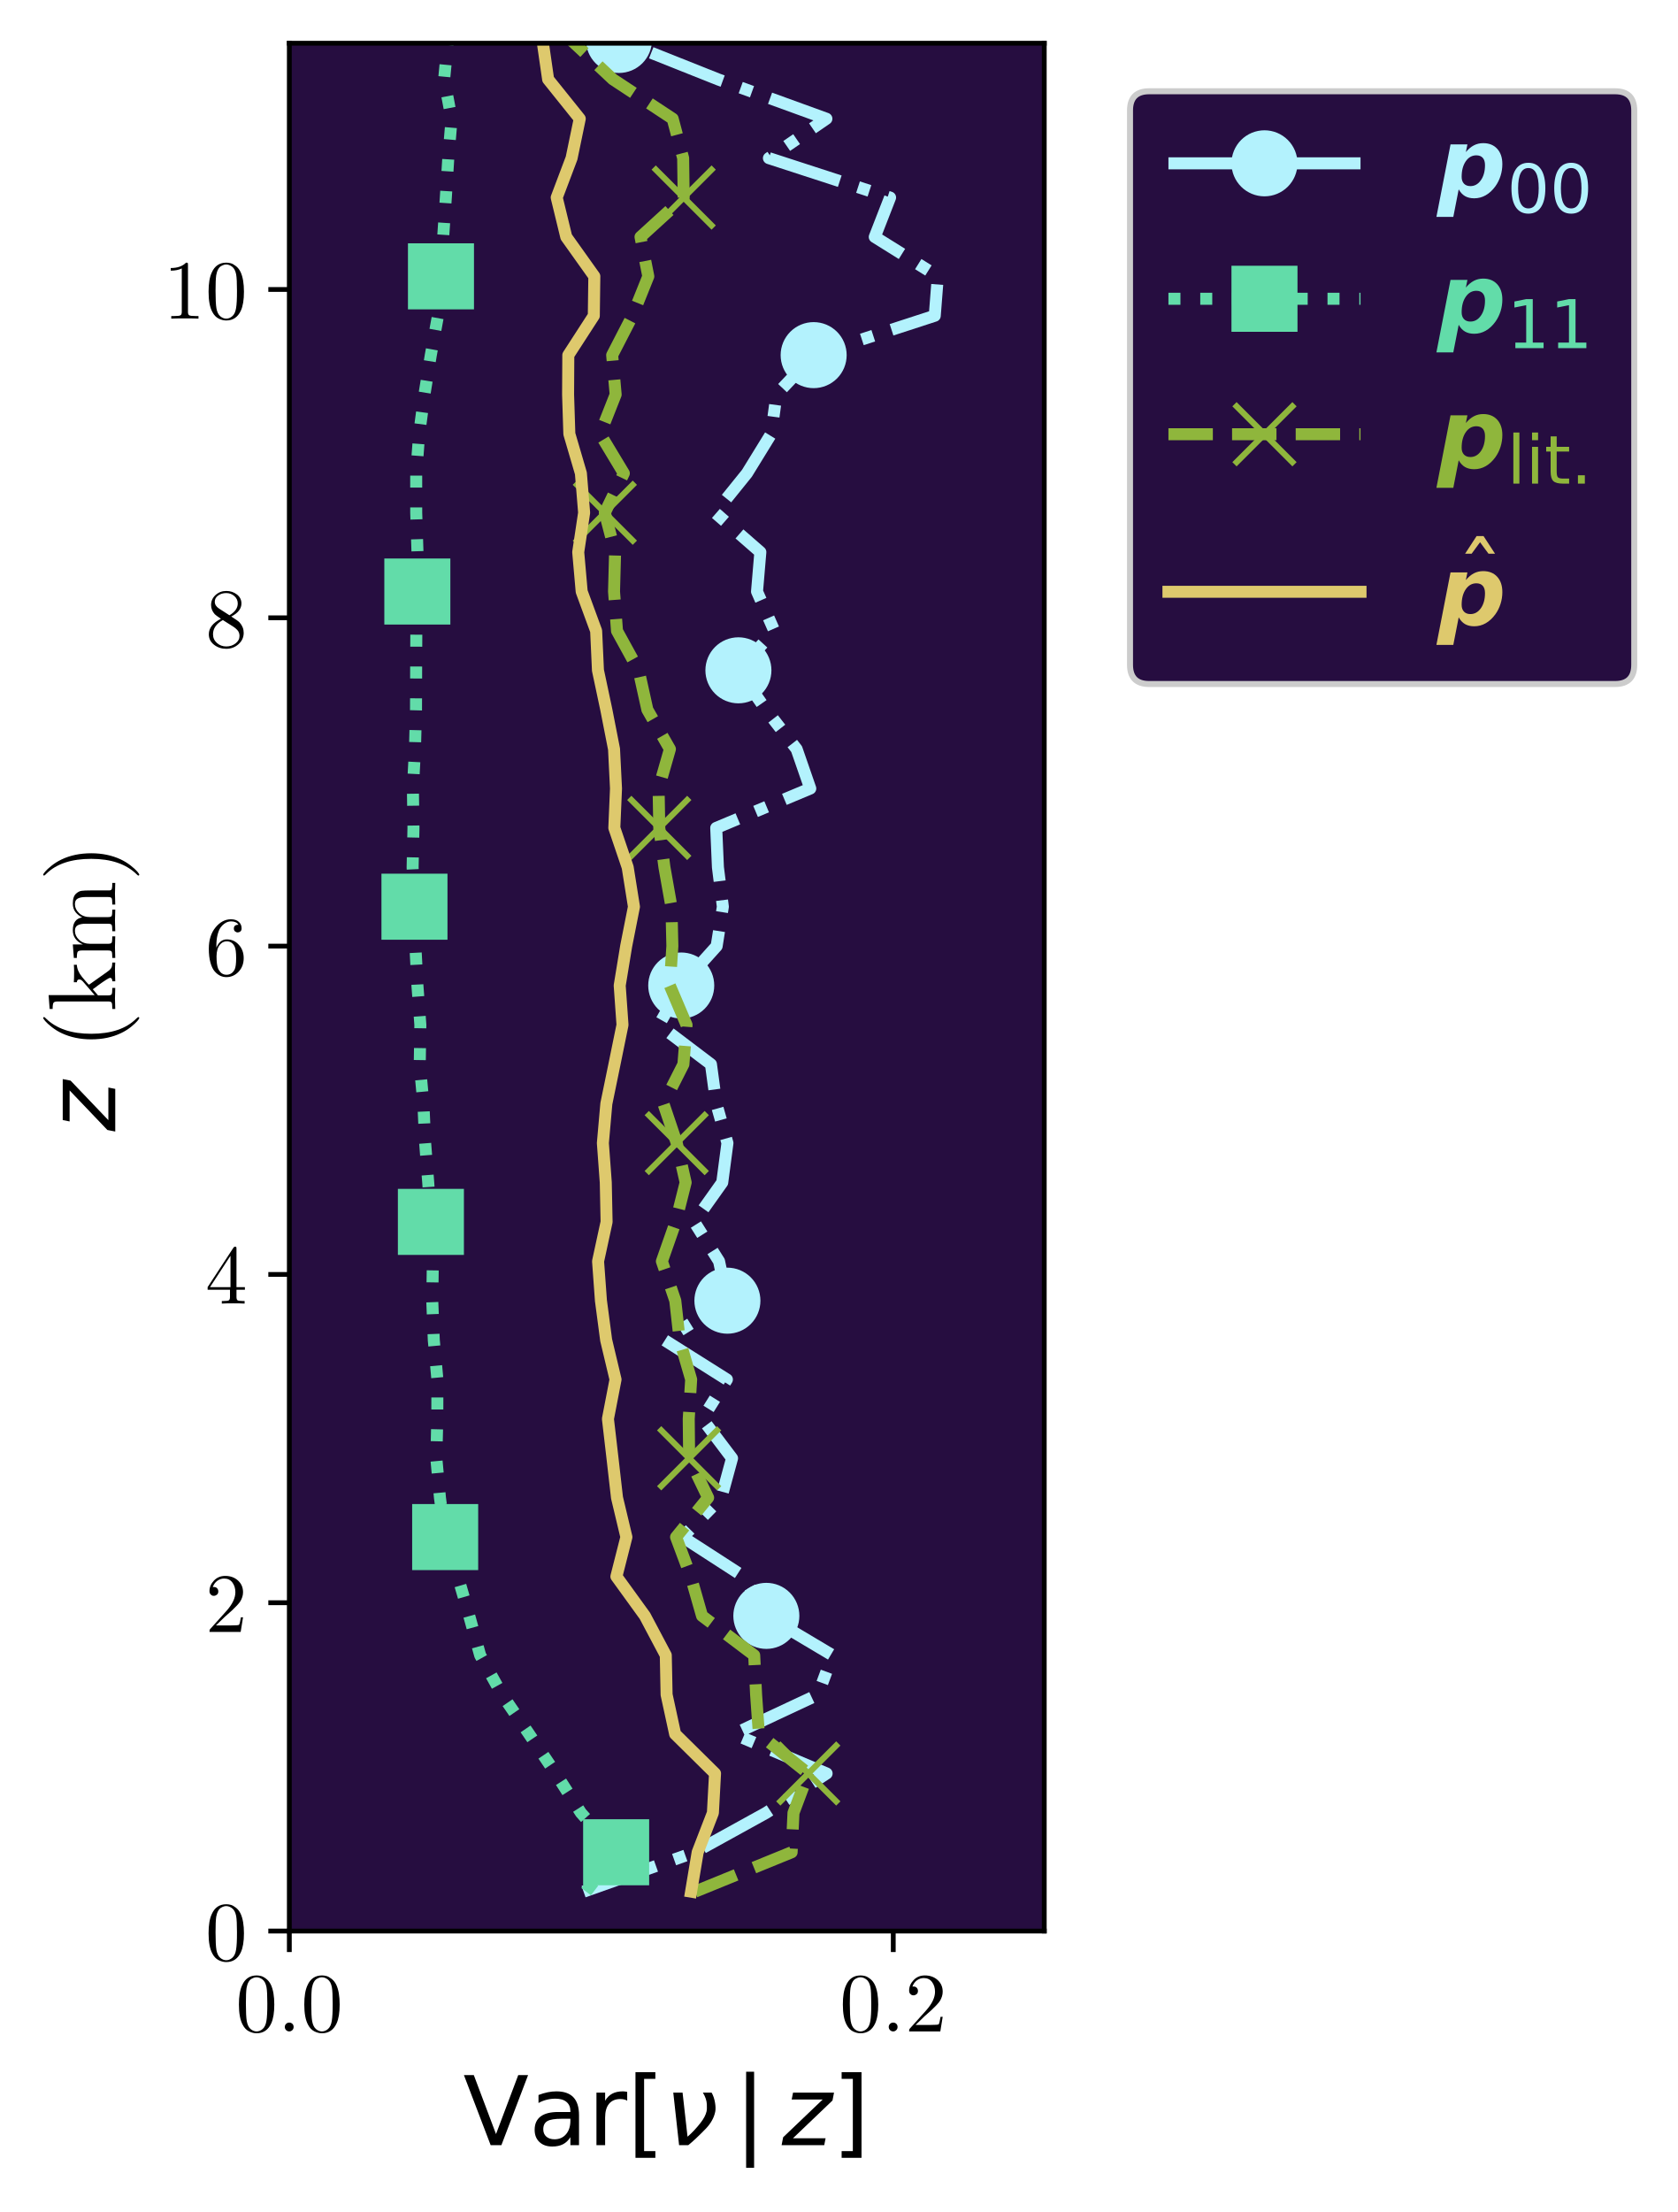
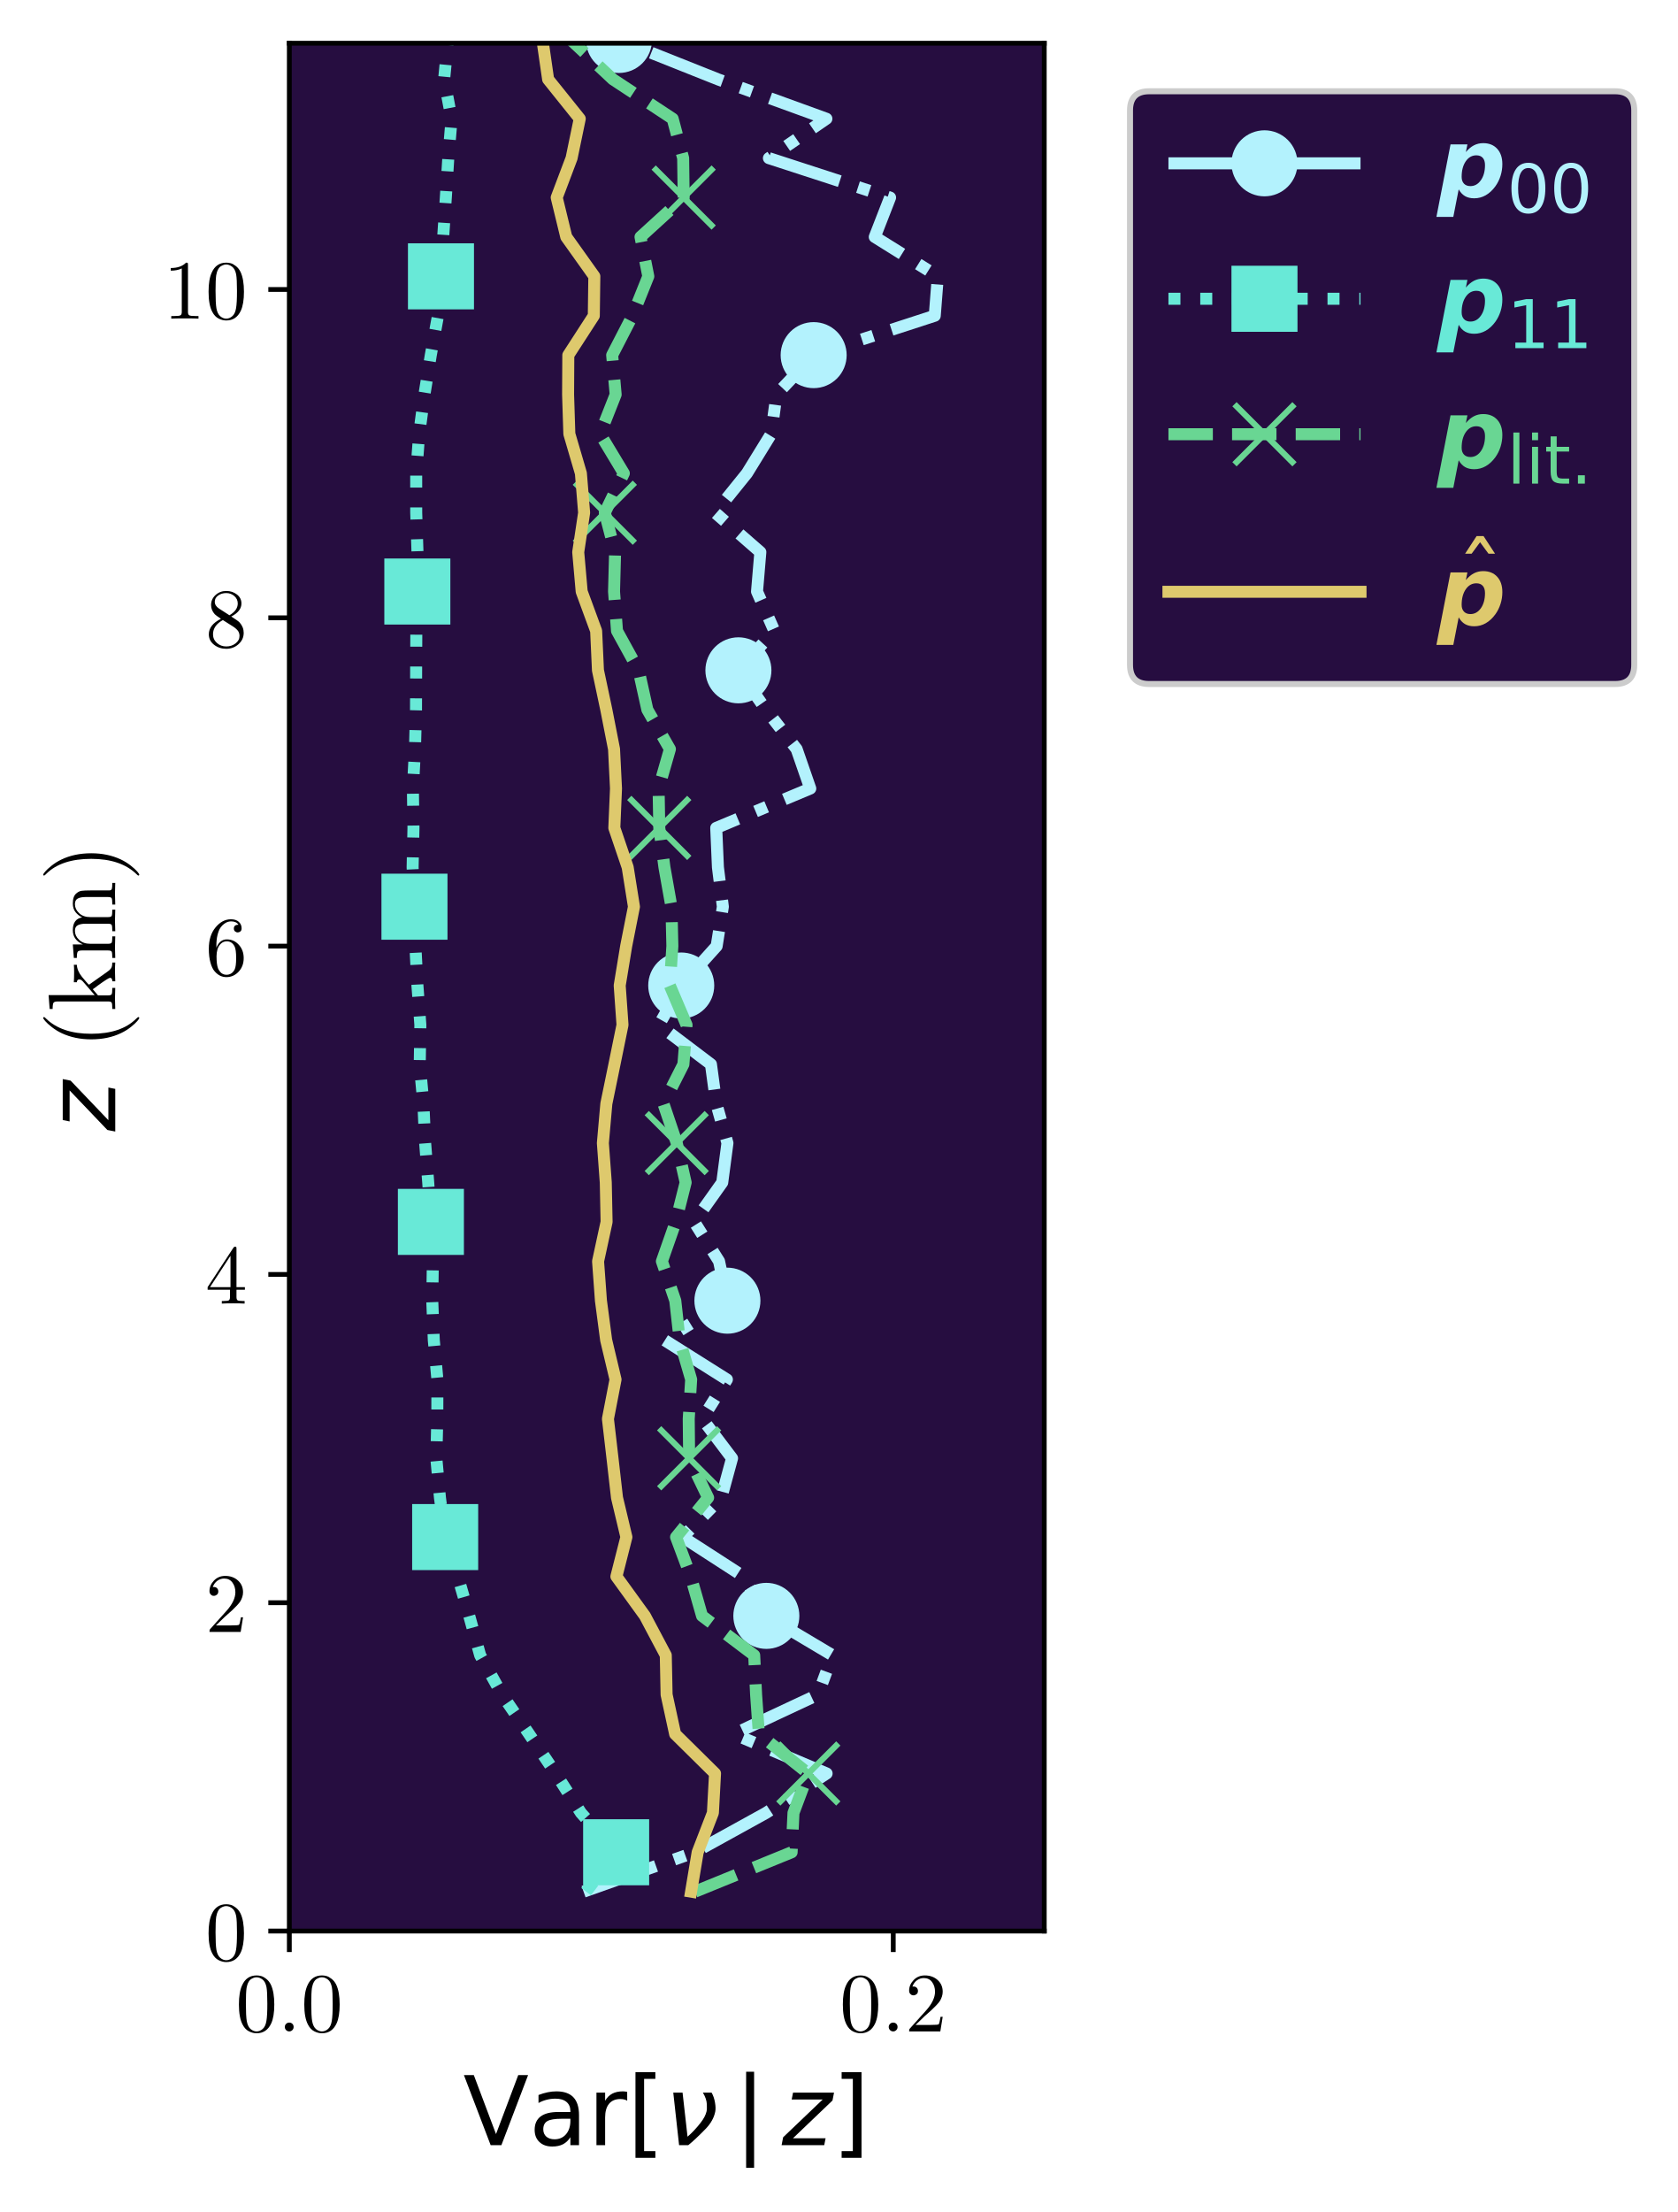
<svg xmlns="http://www.w3.org/2000/svg" xmlns:xlink="http://www.w3.org/1999/xlink" width="279.452pt" height="368.4pt" viewBox="0 0 279.452 368.4" version="1.1">
  <defs>
    <style type="text/css">*{stroke-linejoin: round; stroke-linecap: butt}</style>
  </defs>
  <g id="figure_1">
    <g id="patch_1">
      <path d="M 0 368.4  L 279.452 368.4  L 279.452 0  L 0 0  L 0 368.4  z " style="fill: none; opacity: 0" />
    </g>
    <g id="axes_1">
      <g id="patch_2">
        <path d="M 48.2 321.61  L 173.964 321.61  L 173.964 7.2  L 48.2 7.2  z " style="fill: #260d40" />
      </g>
      <g id="matplotlib.axis_1">
        <g id="xtick_1">
          <g id="line2d_1">
            <defs>
-               <path id="m5312afe244" d="M 0 0  L 0 3.5  " style="stroke: #000000; stroke-width: 0.8" />
-             </defs>
-             <g>
-               <use xlink:href="#m5312afe244" x="48.2" y="321.61" style="stroke: #000000; stroke-width: 0.8" />
+               <path id="m06c9e354d1" d="M 0 0  L 0 3.5  " style="stroke: #000000; stroke-width: 0.8" />
+             </defs>
+             <g>
+               <use xlink:href="#m06c9e354d1" x="48.2" y="321.61" style="stroke: #000000; stroke-width: 0.8" />
            </g>
          </g>
          <g id="text_1">
            <g transform="translate(39.25531 338.3248) scale(0.14 -0.14)">
              <defs>
                <path id="CMUSerif-Roman-30" d="M 250 2047  Q 250 2988 488 3500  Q 819 4263 1600 4263  Q 1766 4263 1939 4217  Q 2113 4172 2333 4000  Q 2553 3828 2688 3547  Q 2944 3003 2944 2047  Q 2944 1113 2706 603  Q 2359 -141 1594 -141  Q 1306 -141 1014 6  Q 722 153 538 506  Q 250 1034 250 2047  z M 781 2125  Q 781 1159 850 775  Q 928 359 1142 179  Q 1356 0 1594 0  Q 1850 0 2064 192  Q 2278 384 2344 800  Q 2416 1209 2413 2125  Q 2413 3016 2350 3372  Q 2266 3788 2042 3955  Q 1819 4122 1594 4122  Q 1509 4122 1420 4097  Q 1331 4072 1203 4000  Q 1075 3928 976 3750  Q 878 3572 831 3303  Q 781 2956 781 2125  z " transform="scale(0.015625)" />
                <path id="CMUSerif-Roman-2e" d="M 641 103  Q 544 206 544 340  Q 544 475 641 573  Q 738 672 884 672  Q 1025 672 1120 580  Q 1216 488 1216 339  Q 1216 191 1114 95  Q 1013 0 884 0  Q 738 0 641 103  z " transform="scale(0.015625)" />
              </defs>
              <use xlink:href="#CMUSerif-Roman-30" />
              <use xlink:href="#CMUSerif-Roman-2e" transform="translate(50 0)" />
              <use xlink:href="#CMUSerif-Roman-30" transform="translate(77.7832 0)" />
            </g>
          </g>
        </g>
        <g id="xtick_2">
          <g id="line2d_2">
            <g>
-               <use xlink:href="#m5312afe244" x="148.811" y="321.61" style="stroke: #000000; stroke-width: 0.8" />
+               <use xlink:href="#m06c9e354d1" x="148.811" y="321.61" style="stroke: #000000; stroke-width: 0.8" />
            </g>
          </g>
          <g id="text_2">
            <g transform="translate(139.8666 338.3248) scale(0.14 -0.14)">
              <defs>
                <path id="CMUSerif-Roman-32" d="M 319 0  Q 319 116 330 150  Q 341 184 391 238  L 1619 1606  Q 2291 2363 2291 3022  Q 2291 3450 2067 3756  Q 1844 4063 1434 4063  Q 1153 4063 915 3891  Q 678 3719 569 3413  Q 588 3419 653 3419  Q 813 3419 902 3319  Q 991 3219 991 3084  Q 991 2913 880 2830  Q 769 2747 659 2747  Q 616 2747 558 2756  Q 500 2766 409 2855  Q 319 2944 319 3103  Q 319 3550 658 3906  Q 997 4263 1516 4263  Q 2103 4263 2489 3914  Q 2875 3566 2875 3022  Q 2875 2831 2817 2657  Q 2759 2484 2682 2350  Q 2606 2216 2400 2000  Q 2194 1784 2028 1631  Q 1863 1478 1491 1153  L 813 494  L 1966 494  Q 2528 494 2572 544  Q 2634 634 2713 1113  L 2875 1113  L 2694 0  L 319 0  z " transform="scale(0.015625)" />
              </defs>
              <use xlink:href="#CMUSerif-Roman-30" />
              <use xlink:href="#CMUSerif-Roman-2e" transform="translate(50 0)" />
              <use xlink:href="#CMUSerif-Roman-32" transform="translate(77.7832 0)" />
            </g>
          </g>
        </g>
        <g id="text_3">
          <g transform="translate(77.16203 357.3595) scale(0.16 -0.16)">
            <defs>
              <path id="DejaVuSans-56" d="M 1831 0  L 50 4666  L 709 4666  L 2188 738  L 3669 4666  L 4325 4666  L 2547 0  L 1831 0  z " transform="scale(0.015625)" />
              <path id="DejaVuSans-61" d="M 2194 1759  Q 1497 1759 1228 1600  Q 959 1441 959 1056  Q 959 750 1161 570  Q 1363 391 1709 391  Q 2188 391 2477 730  Q 2766 1069 2766 1631  L 2766 1759  L 2194 1759  z M 3341 1997  L 3341 0  L 2766 0  L 2766 531  Q 2569 213 2275 61  Q 1981 -91 1556 -91  Q 1019 -91 701 211  Q 384 513 384 1019  Q 384 1609 779 1909  Q 1175 2209 1959 2209  L 2766 2209  L 2766 2266  Q 2766 2663 2505 2880  Q 2244 3097 1772 3097  Q 1472 3097 1187 3025  Q 903 2953 641 2809  L 641 3341  Q 956 3463 1253 3523  Q 1550 3584 1831 3584  Q 2591 3584 2966 3190  Q 3341 2797 3341 1997  z " transform="scale(0.015625)" />
              <path id="DejaVuSans-72" d="M 2631 2963  Q 2534 3019 2420 3045  Q 2306 3072 2169 3072  Q 1681 3072 1420 2755  Q 1159 2438 1159 1844  L 1159 0  L 581 0  L 581 3500  L 1159 3500  L 1159 2956  Q 1341 3275 1631 3429  Q 1922 3584 2338 3584  Q 2397 3584 2469 3576  Q 2541 3569 2628 3553  L 2631 2963  z " transform="scale(0.015625)" />
              <path id="DejaVuSans-5b" d="M 550 4863  L 1875 4863  L 1875 4416  L 1125 4416  L 1125 -397  L 1875 -397  L 1875 -844  L 550 -844  L 550 4863  z " transform="scale(0.015625)" />
              <path id="DejaVuSans-Oblique-3bd" d="M 959 0  L 572 3500  L 1191 3500  L 1522 563  Q 1972 950 2391 1488  Q 2706 1891 2788 2241  Q 2825 2406 2809 2719  Q 2794 3091 2544 3500  L 3125 3500  L 3125 3500  Q 3288 3222 3353 2834  Q 3416 2478 3369 2234  Q 3250 1622 2719 1075  Q 2025 363 1572 0  L 959 0  z " transform="scale(0.015625)" />
              <path id="DejaVuSans-7c" d="M 1344 4891  L 1344 -1509  L 813 -1509  L 813 4891  L 1344 4891  z " transform="scale(0.015625)" />
              <path id="DejaVuSans-Oblique-7a" d="M 744 3500  L 3475 3500  L 3372 2975  L 738 459  L 2913 459  L 2822 0  L -19 0  L 84 525  L 2719 3041  L 653 3041  L 744 3500  z " transform="scale(0.015625)" />
              <path id="DejaVuSans-5d" d="M 1947 4863  L 1947 -844  L 622 -844  L 622 -397  L 1369 -397  L 1369 4416  L 622 4416  L 622 4863  L 1947 4863  z " transform="scale(0.015625)" />
            </defs>
            <use xlink:href="#DejaVuSans-56" transform="translate(0 0.578125)" />
            <use xlink:href="#DejaVuSans-61" transform="translate(68.4082 0.578125)" />
            <use xlink:href="#DejaVuSans-72" transform="translate(129.6875 0.578125)" />
            <use xlink:href="#DejaVuSans-5b" transform="translate(170.8008 0.578125)" />
            <use xlink:href="#DejaVuSans-Oblique-3bd" transform="translate(209.8145 0.578125)" />
            <use xlink:href="#DejaVuSans-7c" transform="translate(281.9095 0.578125)" />
            <use xlink:href="#DejaVuSans-Oblique-7a" transform="translate(331.8366 0.578125)" />
            <use xlink:href="#DejaVuSans-5d" transform="translate(384.3268 0.578125)" />
          </g>
        </g>
      </g>
      <g id="matplotlib.axis_2">
        <g id="ytick_1">
          <g id="line2d_3">
            <defs>
-               <path id="mfd0a79fd40" d="M 0 0  L -3.5 0  " style="stroke: #000000; stroke-width: 0.8" />
-             </defs>
-             <g>
-               <use xlink:href="#mfd0a79fd40" x="48.2" y="321.61" style="stroke: #000000; stroke-width: 0.8" />
+               <path id="m7da90983d2" d="M 0 0  L -3.5 0  " style="stroke: #000000; stroke-width: 0.8" />
+             </defs>
+             <g>
+               <use xlink:href="#m7da90983d2" x="48.2" y="321.61" style="stroke: #000000; stroke-width: 0.8" />
            </g>
          </g>
          <g id="text_4">
            <g transform="translate(34.2 326.4675) scale(0.14 -0.14)">
              <use xlink:href="#CMUSerif-Roman-30" />
            </g>
          </g>
        </g>
        <g id="ytick_2">
          <g id="line2d_4">
            <g>
-               <use xlink:href="#mfd0a79fd40" x="48.2" y="266.93" style="stroke: #000000; stroke-width: 0.8" />
+               <use xlink:href="#m7da90983d2" x="48.2" y="266.93" style="stroke: #000000; stroke-width: 0.8" />
            </g>
          </g>
          <g id="text_5">
            <g transform="translate(34.2 271.7875) scale(0.14 -0.14)">
              <use xlink:href="#CMUSerif-Roman-32" />
            </g>
          </g>
        </g>
        <g id="ytick_3">
          <g id="line2d_5">
            <g>
-               <use xlink:href="#mfd0a79fd40" x="48.2" y="212.25" style="stroke: #000000; stroke-width: 0.8" />
+               <use xlink:href="#m7da90983d2" x="48.2" y="212.25" style="stroke: #000000; stroke-width: 0.8" />
            </g>
          </g>
          <g id="text_6">
            <g transform="translate(34.2 217.1074) scale(0.14 -0.14)">
              <defs>
                <path id="CMUSerif-Roman-34" d="M 178 1056  L 178 1253  L 2144 4256  Q 2194 4334 2272 4331  Q 2344 4331 2359 4303  Q 2375 4275 2375 4166  L 2375 1253  L 3016 1253  L 3016 1056  L 2375 1056  L 2375 500  Q 2375 316 2451 256  Q 2528 197 2859 197  L 2994 197  L 2994 0  Q 2731 19 2125 19  Q 1522 19 1259 0  L 1259 197  L 1394 197  Q 1725 197 1803 255  Q 1881 313 1881 500  L 1881 1056  L 178 1056  z M 359 1253  L 1919 1253  L 1919 3641  L 359 1253  z " transform="scale(0.015625)" />
              </defs>
              <use xlink:href="#CMUSerif-Roman-34" />
            </g>
          </g>
        </g>
        <g id="ytick_4">
          <g id="line2d_6">
            <g>
-               <use xlink:href="#mfd0a79fd40" x="48.2" y="157.57" style="stroke: #000000; stroke-width: 0.8" />
+               <use xlink:href="#m7da90983d2" x="48.2" y="157.57" style="stroke: #000000; stroke-width: 0.8" />
            </g>
          </g>
          <g id="text_7">
            <g transform="translate(34.2 162.4274) scale(0.14 -0.14)">
              <defs>
                <path id="CMUSerif-Roman-36" d="M 269 2022  Q 269 3028 781 3645  Q 1294 4263 1953 4263  Q 2338 4263 2552 4067  Q 2766 3872 2766 3572  Q 2766 3406 2669 3334  Q 2572 3263 2472 3263  Q 2356 3263 2265 3341  Q 2175 3419 2175 3559  Q 2175 3847 2528 3847  Q 2363 4103 1966 4103  Q 1844 4103 1719 4067  Q 1594 4031 1431 3912  Q 1269 3794 1144 3606  Q 1019 3419 931 3066  Q 844 2713 844 2253  L 844 2100  Q 1106 2734 1643 2732  Q 2181 2731 2553 2322  Q 2925 1913 2925 1306  Q 2925 684 2537 271  Q 2150 -141 1606 -141  Q 1363 -141 1142 -39  Q 922 63 717 294  Q 513 525 391 969  Q 269 1413 269 2022  z M 856 1447  Q 856 819 972 519  Q 991 469 1033 400  Q 1075 331 1148 242  Q 1222 153 1344 95  Q 1466 38 1606 38  Q 2034 38 2241 453  Q 2350 684 2350 1313  Q 2350 1953 2234 2188  Q 2038 2584 1638 2584  Q 1369 2584 1183 2400  Q 997 2216 926 1969  Q 856 1722 856 1447  z " transform="scale(0.015625)" />
              </defs>
              <use xlink:href="#CMUSerif-Roman-36" />
            </g>
          </g>
        </g>
        <g id="ytick_5">
          <g id="line2d_7">
            <g>
-               <use xlink:href="#mfd0a79fd40" x="48.2" y="102.89" style="stroke: #000000; stroke-width: 0.8" />
+               <use xlink:href="#m7da90983d2" x="48.2" y="102.89" style="stroke: #000000; stroke-width: 0.8" />
            </g>
          </g>
          <g id="text_8">
            <g transform="translate(34.2 107.7474) scale(0.14 -0.14)">
              <defs>
                <path id="CMUSerif-Roman-38" d="M 269 966  Q 269 1681 1191 2144  Q 794 2413 722 2491  Q 441 2803 441 3194  Q 441 3641 780 3952  Q 1119 4263 1600 4263  Q 2059 4263 2406 3997  Q 2753 3731 2753 3309  Q 2753 2716 1978 2316  Q 2491 1997 2613 1863  Q 2925 1516 2925 1075  Q 2925 563 2531 211  Q 2138 -141 1594 -141  Q 1063 -141 666 168  Q 269 478 269 966  z M 588 966  Q 588 569 886 303  Q 1184 38 1600 38  Q 2003 38 2304 269  Q 2606 500 2606 844  Q 2606 978 2561 1093  Q 2516 1209 2427 1301  Q 2338 1394 2283 1436  Q 2228 1478 2125 1550  L 1338 2047  Q 588 1631 588 966  z M 722 3444  Q 722 3138 1044 2925  L 1838 2413  Q 2472 2784 2472 3309  Q 2472 3650 2212 3876  Q 1953 4103 1594 4103  Q 1241 4103 981 3917  Q 722 3731 722 3444  z " transform="scale(0.015625)" />
              </defs>
              <use xlink:href="#CMUSerif-Roman-38" />
            </g>
          </g>
        </g>
        <g id="ytick_6">
          <g id="line2d_8">
            <g>
-               <use xlink:href="#mfd0a79fd40" x="48.2" y="48.21" style="stroke: #000000; stroke-width: 0.8" />
+               <use xlink:href="#m7da90983d2" x="48.2" y="48.21" style="stroke: #000000; stroke-width: 0.8" />
            </g>
          </g>
          <g id="text_9">
            <g transform="translate(27.2 53.06736) scale(0.14 -0.14)">
              <defs>
                <path id="CMUSerif-Roman-31" d="M 569 3653  L 569 3853  Q 1338 3853 1734 4263  Q 1844 4263 1862 4238  Q 1881 4213 1881 4097  L 1881 506  Q 1881 316 1975 256  Q 2069 197 2478 197  L 2681 197  L 2681 0  Q 2456 19 1643 19  Q 831 19 609 0  L 609 197  L 813 197  Q 1216 197 1312 255  Q 1409 313 1409 506  L 1409 3822  Q 1075 3653 569 3653  z " transform="scale(0.015625)" />
              </defs>
              <use xlink:href="#CMUSerif-Roman-31" />
              <use xlink:href="#CMUSerif-Roman-30" transform="translate(50 0)" />
            </g>
          </g>
        </g>
        <g id="text_10">
          <g transform="translate(19.2 188.4051) rotate(-90) scale(0.16 -0.16)">
            <defs>
              <path id="CMUSerif-Roman-20" transform="scale(0.015625)" />
              <path id="CMUSerif-Roman-28" d="M 634 1600  Q 634 2681 1038 3553  Q 1209 3919 1450 4225  Q 1691 4531 1850 4665  Q 2009 4800 2053 4800  Q 2116 4800 2119 4738  Q 2119 4706 2034 4628  Q 1003 3578 1006 1600  Q 1006 -384 2009 -1394  Q 2119 -1503 2119 -1538  Q 2119 -1600 2053 -1600  Q 2009 -1600 1856 -1472  Q 1703 -1344 1465 -1050  Q 1228 -756 1056 -397  Q 634 475 634 1600  z " transform="scale(0.015625)" />
              <path id="CMUSerif-Roman-6b" d="M 178 0  L 178 197  Q 519 197 598 239  Q 678 281 678 488  L 678 3816  Q 678 4053 595 4112  Q 513 4172 178 4172  L 178 4372  L 1100 4441  L 1100 1369  L 2003 2150  Q 2144 2272 2144 2400  Q 2144 2547 1959 2559  L 1959 2759  Q 2228 2741 2675 2741  Q 2938 2741 3122 2759  L 3122 2559  Q 2719 2541 2316 2216  Q 2225 2144 2011 1958  Q 1797 1772 1797 1753  Q 1797 1747 1805 1731  Q 1813 1716 1825 1703  Q 1838 1691 1838 1684  L 2650 538  Q 2816 306 2937 251  Q 3059 197 3272 197  L 3272 0  Q 2997 19 2713 19  Q 2559 19 2022 0  L 2022 197  Q 2253 197 2253 347  Q 2253 450 1734 1166  Q 1697 1216 1613 1325  Q 1534 1441 1491 1497  L 1081 1147  L 1081 488  Q 1081 281 1161 239  Q 1241 197 1581 197  L 1581 0  Q 1197 19 878 19  Q 813 19 178 0  z " transform="scale(0.015625)" />
              <path id="CMUSerif-Roman-6d" d="M 206 0  L 206 197  Q 547 197 625 239  Q 703 281 703 488  L 703 2203  Q 703 2441 620 2500  Q 538 2559 206 2559  L 206 2759  L 1106 2828  L 1106 2156  Q 1406 2828 2053 2828  Q 2803 2828 2906 2203  Q 3016 2447 3245 2637  Q 3475 2828 3834 2828  Q 4316 2828 4506 2591  Q 4647 2431 4675 2253  Q 4703 2075 4703 1613  L 4703 391  Q 4709 256 4812 226  Q 4916 197 5203 197  L 5203 0  Q 4550 19 4488 19  Q 4438 19 3763 0  L 3763 197  Q 4103 197 4183 239  Q 4263 281 4263 488  L 4263 1978  Q 4263 2303 4163 2495  Q 4063 2688 3788 2688  Q 3456 2688 3190 2409  Q 2925 2131 2925 1663  L 2925 488  Q 2925 281 3004 239  Q 3084 197 3425 197  L 3425 0  Q 2772 19 2706 19  Q 2656 19 1984 0  L 1984 197  Q 2325 197 2404 239  Q 2484 281 2484 488  L 2484 1978  Q 2484 2303 2384 2495  Q 2284 2688 2009 2688  Q 1678 2688 1412 2409  Q 1147 2131 1147 1663  L 1147 488  Q 1147 281 1226 239  Q 1306 197 1644 197  L 1644 0  Q 991 19 928 19  Q 878 19 206 0  z " transform="scale(0.015625)" />
              <path id="CMUSerif-Roman-29" d="M 366 -1538  Q 366 -1506 447 -1428  Q 1478 -378 1478 1600  Q 1478 3584 488 4588  Q 366 4703 366 4738  Q 366 4800 428 4800  Q 472 4800 626 4672  Q 781 4544 1017 4250  Q 1253 3956 1428 3597  Q 1850 2725 1850 1600  Q 1850 519 1447 -353  Q 1275 -719 1034 -1025  Q 794 -1331 634 -1465  Q 475 -1600 428 -1600  Q 366 -1600 366 -1538  z " transform="scale(0.015625)" />
            </defs>
            <use xlink:href="#DejaVuSans-Oblique-7a" />
            <use xlink:href="#CMUSerif-Roman-20" transform="translate(52.49023 0)" />
            <use xlink:href="#CMUSerif-Roman-28" transform="translate(85.74219 0)" />
            <use xlink:href="#CMUSerif-Roman-6b" transform="translate(124.5117 0)" />
            <use xlink:href="#CMUSerif-Roman-6d" transform="translate(177.1973 0)" />
            <use xlink:href="#CMUSerif-Roman-29" transform="translate(260.4492 0)" />
          </g>
        </g>
      </g>
      <g id="line2d_9">
-         <path d="M 97.217 315.049  L 115.736 308.487  L 127.627 301.925  L 137.706 295.364  L 122.246 288.802  L 136.264 282.241  L 138.689 275.679  L 127.667 269.117  L 123.872 262.556  L 113.723 255.994  L 120.165 249.433  L 121.955 242.871  L 116.998 236.309  L 121.095 229.748  L 110.682 223.186  L 121.181 216.624  L 119.79 210.063  L 115.653 203.501  L 120.319 196.94  L 121.187 190.378  L 119.328 183.816  L 118.44 177.255  L 109.775 170.693  L 113.488 164.132  L 119.388 157.57  L 120.422 151.008  L 119.601 144.447  L 119.318 137.885  L 134.987 131.324  L 132.713 124.762  L 127.602 118.2  L 123.014 111.639  L 128.999 105.077  L 126.114 98.516  L 126.668 91.954  L 119.133 85.392  L 124.43 78.831  L 128.472 72.269  L 129.357 65.708  L 135.548 59.146  L 155.724 52.584  L 156.237 46.023  L 145.727 39.461  L 148.281 32.9  L 128.097 26.338  L 137.671 19.776  L 119.605 13.215  L 103.118 6.653  L 86.071 0.092  " clip-path="url(#p6bd4233690)" style="fill: none; stroke-dasharray: 12.8,3.2,2,3.2; stroke-dashoffset: 0; stroke: #b3f2fd; stroke-width: 2" />
+         <path d="M 97.217 315.049  L 115.736 308.487  L 127.627 301.925  L 137.706 295.364  L 122.246 288.802  L 136.264 282.241  L 138.689 275.679  L 127.667 269.117  L 123.872 262.556  L 113.723 255.994  L 120.165 249.433  L 121.955 242.871  L 116.998 236.309  L 121.095 229.748  L 110.682 223.186  L 121.181 216.624  L 119.79 210.063  L 115.653 203.501  L 120.319 196.94  L 121.187 190.378  L 119.328 183.816  L 118.44 177.255  L 109.775 170.693  L 113.488 164.132  L 119.388 157.57  L 120.422 151.008  L 119.601 144.447  L 119.318 137.885  L 134.987 131.324  L 132.713 124.762  L 127.602 118.2  L 123.014 111.639  L 128.999 105.077  L 126.114 98.516  L 126.668 91.954  L 119.133 85.392  L 124.43 78.831  L 128.472 72.269  L 129.357 65.708  L 135.548 59.146  L 155.724 52.584  L 156.237 46.023  L 145.727 39.461  L 148.281 32.9  L 128.097 26.338  L 137.671 19.776  L 119.605 13.215  L 103.118 6.653  L 86.071 0.092  " clip-path="url(#p228222cae5)" style="fill: none; stroke-dasharray: 12.8,3.2,2,3.2; stroke-dashoffset: 0; stroke: #b3f2fd; stroke-width: 2" />
        <defs>
-           <path id="m1df9446a28" d="M 0 5  C 1.326 5 2.598 4.473 3.536 3.536  C 4.473 2.598 5 1.326 5 0  C 5 -1.326 4.473 -2.598 3.536 -3.536  C 2.598 -4.473 1.326 -5 0 -5  C -1.326 -5 -2.598 -4.473 -3.536 -3.536  C -4.473 -2.598 -5 -1.326 -5 0  C -5 1.326 -4.473 2.598 -3.536 3.536  C -2.598 4.473 -1.326 5 0 5  z " style="stroke: #b3f2fd" />
+           <path id="m206b95cc9c" d="M 0 5  C 1.326 5 2.598 4.473 3.536 3.536  C 4.473 2.598 5 1.326 5 0  C 5 -1.326 4.473 -2.598 3.536 -3.536  C 2.598 -4.473 1.326 -5 0 -5  C -1.326 -5 -2.598 -4.473 -3.536 -3.536  C -4.473 -2.598 -5 -1.326 -5 0  C -5 1.326 -4.473 2.598 -3.536 3.536  C -2.598 4.473 -1.326 5 0 5  z " style="stroke: #b3f2fd" />
        </defs>
-         <g clip-path="url(#p6bd4233690)">
-           <use xlink:href="#m1df9446a28" x="127.667" y="269.117" style="fill: #b3f2fd; stroke: #b3f2fd" />
-           <use xlink:href="#m1df9446a28" x="121.181" y="216.624" style="fill: #b3f2fd; stroke: #b3f2fd" />
-           <use xlink:href="#m1df9446a28" x="113.488" y="164.132" style="fill: #b3f2fd; stroke: #b3f2fd" />
-           <use xlink:href="#m1df9446a28" x="123.014" y="111.639" style="fill: #b3f2fd; stroke: #b3f2fd" />
-           <use xlink:href="#m1df9446a28" x="135.548" y="59.146" style="fill: #b3f2fd; stroke: #b3f2fd" />
-           <use xlink:href="#m1df9446a28" x="103.118" y="6.653" style="fill: #b3f2fd; stroke: #b3f2fd" />
+         <g clip-path="url(#p228222cae5)">
+           <use xlink:href="#m206b95cc9c" x="127.667" y="269.117" style="fill: #b3f2fd; stroke: #b3f2fd" />
+           <use xlink:href="#m206b95cc9c" x="121.181" y="216.624" style="fill: #b3f2fd; stroke: #b3f2fd" />
+           <use xlink:href="#m206b95cc9c" x="113.488" y="164.132" style="fill: #b3f2fd; stroke: #b3f2fd" />
+           <use xlink:href="#m206b95cc9c" x="123.014" y="111.639" style="fill: #b3f2fd; stroke: #b3f2fd" />
+           <use xlink:href="#m206b95cc9c" x="135.548" y="59.146" style="fill: #b3f2fd; stroke: #b3f2fd" />
+           <use xlink:href="#m206b95cc9c" x="103.118" y="6.653" style="fill: #b3f2fd; stroke: #b3f2fd" />
        </g>
      </g>
      <g id="line2d_10">
-         <path d="M 97.643 315.049  L 102.644 308.487  L 96.781 301.925  L 92.575 295.364  L 88.144 288.802  L 83.641 282.241  L 79.99 275.679  L 78.17 269.117  L 76.266 262.556  L 74.162 255.994  L 73.292 249.433  L 72.689 242.871  L 72.853 236.309  L 72.866 229.748  L 72.267 223.186  L 72.012 216.624  L 72.111 210.063  L 71.784 203.501  L 71.339 196.94  L 70.828 190.378  L 70.534 183.816  L 69.928 177.255  L 70.029 170.693  L 69.54 164.132  L 69.201 157.57  L 69.047 151.008  L 68.74 144.447  L 68.881 137.885  L 68.785 131.324  L 69.131 124.762  L 69.304 118.2  L 69.326 111.639  L 69.357 105.077  L 69.525 98.516  L 69.549 91.954  L 69.339 85.392  L 69.336 78.831  L 69.83 72.269  L 70.706 65.708  L 71.767 59.146  L 72.966 52.584  L 73.462 46.023  L 73.831 39.461  L 74.272 32.9  L 74.681 26.338  L 75.235 19.776  L 73.988 13.215  L 74.62 6.653  L 76.052 0.092  " clip-path="url(#p6bd4233690)" style="fill: none; stroke-dasharray: 2,3.3; stroke-dashoffset: 0; stroke: #62dca9; stroke-width: 2" />
+         <path d="M 97.643 315.049  L 102.644 308.487  L 96.781 301.925  L 92.575 295.364  L 88.144 288.802  L 83.641 282.241  L 79.99 275.679  L 78.17 269.117  L 76.266 262.556  L 74.162 255.994  L 73.292 249.433  L 72.689 242.871  L 72.853 236.309  L 72.866 229.748  L 72.267 223.186  L 72.012 216.624  L 72.111 210.063  L 71.784 203.501  L 71.339 196.94  L 70.828 190.378  L 70.534 183.816  L 69.928 177.255  L 70.029 170.693  L 69.54 164.132  L 69.201 157.57  L 69.047 151.008  L 68.74 144.447  L 68.881 137.885  L 68.785 131.324  L 69.131 124.762  L 69.304 118.2  L 69.326 111.639  L 69.357 105.077  L 69.525 98.516  L 69.549 91.954  L 69.339 85.392  L 69.336 78.831  L 69.83 72.269  L 70.706 65.708  L 71.767 59.146  L 72.966 52.584  L 73.462 46.023  L 73.831 39.461  L 74.272 32.9  L 74.681 26.338  L 75.235 19.776  L 73.988 13.215  L 74.62 6.653  L 76.052 0.092  " clip-path="url(#p228222cae5)" style="fill: none; stroke-dasharray: 2,3.3; stroke-dashoffset: 0; stroke: #68e9d7; stroke-width: 2" />
        <defs>
-           <path id="mf9a60157c0" d="M -5 5  L 5 5  L 5 -5  L -5 -5  z " style="stroke: #62dca9; stroke-linejoin: miter" />
+           <path id="mc53e66db3f" d="M -5 5  L 5 5  L 5 -5  L -5 -5  z " style="stroke: #68e9d7; stroke-linejoin: miter" />
        </defs>
-         <g clip-path="url(#p6bd4233690)">
-           <use xlink:href="#mf9a60157c0" x="102.644" y="308.487" style="fill: #62dca9; stroke: #62dca9; stroke-linejoin: miter" />
-           <use xlink:href="#mf9a60157c0" x="74.162" y="255.994" style="fill: #62dca9; stroke: #62dca9; stroke-linejoin: miter" />
-           <use xlink:href="#mf9a60157c0" x="71.784" y="203.501" style="fill: #62dca9; stroke: #62dca9; stroke-linejoin: miter" />
-           <use xlink:href="#mf9a60157c0" x="69.047" y="151.008" style="fill: #62dca9; stroke: #62dca9; stroke-linejoin: miter" />
-           <use xlink:href="#mf9a60157c0" x="69.525" y="98.516" style="fill: #62dca9; stroke: #62dca9; stroke-linejoin: miter" />
-           <use xlink:href="#mf9a60157c0" x="73.462" y="46.023" style="fill: #62dca9; stroke: #62dca9; stroke-linejoin: miter" />
+         <g clip-path="url(#p228222cae5)">
+           <use xlink:href="#mc53e66db3f" x="102.644" y="308.487" style="fill: #68e9d7; stroke: #68e9d7; stroke-linejoin: miter" />
+           <use xlink:href="#mc53e66db3f" x="74.162" y="255.994" style="fill: #68e9d7; stroke: #68e9d7; stroke-linejoin: miter" />
+           <use xlink:href="#mc53e66db3f" x="71.784" y="203.501" style="fill: #68e9d7; stroke: #68e9d7; stroke-linejoin: miter" />
+           <use xlink:href="#mc53e66db3f" x="69.047" y="151.008" style="fill: #68e9d7; stroke: #68e9d7; stroke-linejoin: miter" />
+           <use xlink:href="#mc53e66db3f" x="69.525" y="98.516" style="fill: #68e9d7; stroke: #68e9d7; stroke-linejoin: miter" />
+           <use xlink:href="#mc53e66db3f" x="73.462" y="46.023" style="fill: #68e9d7; stroke: #68e9d7; stroke-linejoin: miter" />
        </g>
      </g>
      <g id="line2d_11">
-         <path d="M 115.779 315.049  L 131.88 308.487  L 132.188 301.925  L 134.654 295.364  L 126.427 288.802  L 125.961 282.241  L 125.644 275.679  L 116.953 269.117  L 115.075 262.556  L 112.628 255.994  L 117.966 249.433  L 114.806 242.871  L 114.739 236.309  L 115.141 229.748  L 113.23 223.186  L 112.498 216.624  L 110.267 210.063  L 112.57 203.501  L 114.224 196.94  L 112.741 190.378  L 110.524 183.816  L 113.851 177.255  L 114.372 170.693  L 111.583 164.132  L 112.012 157.57  L 111.857 151.008  L 110.691 144.447  L 109.831 137.885  L 109.719 131.324  L 111.603 124.762  L 107.846 118.2  L 106.393 111.639  L 102.789 105.077  L 102.293 98.516  L 102.471 91.954  L 100.76 85.392  L 103.925 78.831  L 99.972 72.269  L 102.563 65.708  L 101.983 59.146  L 105.367 52.584  L 108.003 46.023  L 106.704 39.461  L 113.895 32.9  L 113.808 26.338  L 112.063 19.776  L 102.11 13.215  L 95.12 6.653  L 103.548 0.092  " clip-path="url(#p6bd4233690)" style="fill: none; stroke-dasharray: 7.4,3.2; stroke-dashoffset: 0; stroke: #8fb63c; stroke-width: 2" />
+         <path d="M 115.779 315.049  L 131.88 308.487  L 132.188 301.925  L 134.654 295.364  L 126.427 288.802  L 125.961 282.241  L 125.644 275.679  L 116.953 269.117  L 115.075 262.556  L 112.628 255.994  L 117.966 249.433  L 114.806 242.871  L 114.739 236.309  L 115.141 229.748  L 113.23 223.186  L 112.498 216.624  L 110.267 210.063  L 112.57 203.501  L 114.224 196.94  L 112.741 190.378  L 110.524 183.816  L 113.851 177.255  L 114.372 170.693  L 111.583 164.132  L 112.012 157.57  L 111.857 151.008  L 110.691 144.447  L 109.831 137.885  L 109.719 131.324  L 111.603 124.762  L 107.846 118.2  L 106.393 111.639  L 102.789 105.077  L 102.293 98.516  L 102.471 91.954  L 100.76 85.392  L 103.925 78.831  L 99.972 72.269  L 102.563 65.708  L 101.983 59.146  L 105.367 52.584  L 108.003 46.023  L 106.704 39.461  L 113.895 32.9  L 113.808 26.338  L 112.063 19.776  L 102.11 13.215  L 95.12 6.653  L 103.548 0.092  " clip-path="url(#p228222cae5)" style="fill: none; stroke-dasharray: 7.4,3.2; stroke-dashoffset: 0; stroke: #69d693; stroke-width: 2" />
        <defs>
-           <path id="m8146b9943c" d="M -5 5  L 5 -5  M -5 -5  L 5 5  " style="stroke: #8fb63c" />
+           <path id="m7bd5e30966" d="M -5 5  L 5 -5  M -5 -5  L 5 5  " style="stroke: #69d693" />
        </defs>
-         <g clip-path="url(#p6bd4233690)">
-           <use xlink:href="#m8146b9943c" x="134.654" y="295.364" style="fill: #8fb63c; stroke: #8fb63c" />
-           <use xlink:href="#m8146b9943c" x="114.806" y="242.871" style="fill: #8fb63c; stroke: #8fb63c" />
-           <use xlink:href="#m8146b9943c" x="112.741" y="190.378" style="fill: #8fb63c; stroke: #8fb63c" />
-           <use xlink:href="#m8146b9943c" x="109.831" y="137.885" style="fill: #8fb63c; stroke: #8fb63c" />
-           <use xlink:href="#m8146b9943c" x="100.76" y="85.392" style="fill: #8fb63c; stroke: #8fb63c" />
-           <use xlink:href="#m8146b9943c" x="113.895" y="32.9" style="fill: #8fb63c; stroke: #8fb63c" />
+         <g clip-path="url(#p228222cae5)">
+           <use xlink:href="#m7bd5e30966" x="134.654" y="295.364" style="fill: #69d693; stroke: #69d693" />
+           <use xlink:href="#m7bd5e30966" x="114.806" y="242.871" style="fill: #69d693; stroke: #69d693" />
+           <use xlink:href="#m7bd5e30966" x="112.741" y="190.378" style="fill: #69d693; stroke: #69d693" />
+           <use xlink:href="#m7bd5e30966" x="109.831" y="137.885" style="fill: #69d693; stroke: #69d693" />
+           <use xlink:href="#m7bd5e30966" x="100.76" y="85.392" style="fill: #69d693; stroke: #69d693" />
+           <use xlink:href="#m7bd5e30966" x="113.895" y="32.9" style="fill: #69d693; stroke: #69d693" />
        </g>
      </g>
      <g id="line2d_12">
-         <path d="M 115.131 315.049  L 116.227 308.487  L 118.764 301.925  L 119.119 295.364  L 112.473 288.802  L 111.05 282.241  L 110.915 275.679  L 107.436 269.117  L 102.686 262.556  L 104.354 255.994  L 102.789 249.433  L 102.038 242.871  L 101.276 236.309  L 102.544 229.748  L 100.981 223.186  L 100.112 216.624  L 99.633 210.063  L 101.054 203.501  L 100.918 196.94  L 100.434 190.378  L 101.013 183.816  L 102.364 177.255  L 103.704 170.693  L 103.238 164.132  L 104.316 157.57  L 105.613 151.008  L 104.567 144.447  L 102.341 137.885  L 102.621 131.324  L 102.294 124.762  L 101.008 118.2  L 99.614 111.639  L 99.314 105.077  L 96.903 98.516  L 96.326 91.954  L 97.311 85.392  L 96.774 78.831  L 94.849 72.269  L 94.639 65.708  L 94.676 59.146  L 98.924 52.584  L 99.011 46.023  L 94.337 39.461  L 92.742 32.9  L 95.221 26.338  L 96.582 19.776  L 91.315 13.215  L 90.366 6.653  L 97.262 0.092  " clip-path="url(#p6bd4233690)" style="fill: none; stroke: #dec96d; stroke-width: 2; stroke-linecap: square" />
+         <path d="M 115.131 315.049  L 116.227 308.487  L 118.764 301.925  L 119.119 295.364  L 112.473 288.802  L 111.05 282.241  L 110.915 275.679  L 107.436 269.117  L 102.686 262.556  L 104.354 255.994  L 102.789 249.433  L 102.038 242.871  L 101.276 236.309  L 102.544 229.748  L 100.981 223.186  L 100.112 216.624  L 99.633 210.063  L 101.054 203.501  L 100.918 196.94  L 100.434 190.378  L 101.013 183.816  L 102.364 177.255  L 103.704 170.693  L 103.238 164.132  L 104.316 157.57  L 105.613 151.008  L 104.567 144.447  L 102.341 137.885  L 102.621 131.324  L 102.294 124.762  L 101.008 118.2  L 99.614 111.639  L 99.314 105.077  L 96.903 98.516  L 96.326 91.954  L 97.311 85.392  L 96.774 78.831  L 94.849 72.269  L 94.639 65.708  L 94.676 59.146  L 98.924 52.584  L 99.011 46.023  L 94.337 39.461  L 92.742 32.9  L 95.221 26.338  L 96.582 19.776  L 91.315 13.215  L 90.366 6.653  L 97.262 0.092  " clip-path="url(#p228222cae5)" style="fill: none; stroke: #dec96d; stroke-width: 2; stroke-linecap: square" />
      </g>
      <g id="patch_3">
        <path d="M 48.2 321.61  L 48.2 7.2  " style="fill: none; stroke: #000000; stroke-width: 0.8; stroke-linejoin: miter; stroke-linecap: square" />
      </g>
      <g id="patch_4">
        <path d="M 173.964 321.61  L 173.964 7.2  " style="fill: none; stroke: #000000; stroke-width: 0.8; stroke-linejoin: miter; stroke-linecap: square" />
      </g>
      <g id="patch_5">
        <path d="M 48.2 321.61  L 173.964 321.61  " style="fill: none; stroke: #000000; stroke-width: 0.8; stroke-linejoin: miter; stroke-linecap: square" />
      </g>
      <g id="patch_6">
        <path d="M 48.2 7.2  L 173.964 7.2  " style="fill: none; stroke: #000000; stroke-width: 0.8; stroke-linejoin: miter; stroke-linecap: square" />
      </g>
      <g id="legend_1">
        <g id="patch_7">
          <path d="M 191.452 113.92  L 269.052 113.92  Q 272.252 113.92 272.252 110.72  L 272.252 18.4  Q 272.252 15.2 269.052 15.2  L 191.452 15.2  Q 188.252 15.2 188.252 18.4  L 188.252 110.72  Q 188.252 113.92 191.452 113.92  z " style="fill: #260d40; stroke: #cccccc; stroke-linejoin: miter" />
        </g>
        <g id="line2d_13">
          <path d="M 194.652 27.2  L 210.652 27.2  L 226.652 27.2  " style="fill: none; stroke-dasharray: 12.8,3.2,2,3.2; stroke-dashoffset: 0; stroke: #b3f2fd; stroke-width: 2" />
          <g>
-             <use xlink:href="#m1df9446a28" x="210.652" y="27.2" style="fill: #b3f2fd; stroke: #b3f2fd" />
+             <use xlink:href="#m206b95cc9c" x="210.652" y="27.2" style="fill: #b3f2fd; stroke: #b3f2fd" />
          </g>
        </g>
        <g id="text_11">
          <g style="fill: #b3f2fd" transform="translate(239.4523 32.8) scale(0.16 -0.16)">
            <defs>
              <path id="DejaVuSans-BoldOblique-70" d="M 1422 506  L 1063 -1331  L -63 -1331  L 878 3500  L 2003 3500  L 1900 2988  Q 2156 3294 2437 3439  Q 2719 3584 3053 3584  Q 3644 3584 3987 3209  Q 4331 2834 4331 2188  Q 4331 1784 4211 1403  Q 4091 1022 3866 709  Q 3581 316 3223 112  Q 2866 -91 2456 -91  Q 2097 -91 1845 54  Q 1594 200 1422 506  z M 2597 2772  Q 2166 2772 1892 2373  Q 1619 1975 1619 1338  Q 1619 1050 1773 886  Q 1928 722 2203 722  Q 2625 722 2900 1114  Q 3175 1506 3175 2119  Q 3175 2438 3026 2605  Q 2878 2772 2597 2772  z " transform="scale(0.015625)" />
              <path id="DejaVuSans-30" d="M 2034 4250  Q 1547 4250 1301 3770  Q 1056 3291 1056 2328  Q 1056 1369 1301 889  Q 1547 409 2034 409  Q 2525 409 2770 889  Q 3016 1369 3016 2328  Q 3016 3291 2770 3770  Q 2525 4250 2034 4250  z M 2034 4750  Q 2819 4750 3233 4129  Q 3647 3509 3647 2328  Q 3647 1150 3233 529  Q 2819 -91 2034 -91  Q 1250 -91 836 529  Q 422 1150 422 2328  Q 422 3509 836 4129  Q 1250 4750 2034 4750  z " transform="scale(0.015625)" />
            </defs>
            <use xlink:href="#DejaVuSans-BoldOblique-70" />
            <use xlink:href="#DejaVuSans-30" transform="translate(72.53906 -16.40625) scale(0.7)" />
            <use xlink:href="#DejaVuSans-30" transform="translate(117.0752 -16.40625) scale(0.7)" />
          </g>
        </g>
        <g id="line2d_14">
-           <path d="M 194.652 49.76  L 210.652 49.76  L 226.652 49.76  " style="fill: none; stroke-dasharray: 2,3.3; stroke-dashoffset: 0; stroke: #62dca9; stroke-width: 2" />
+           <path d="M 194.652 49.76  L 210.652 49.76  L 226.652 49.76  " style="fill: none; stroke-dasharray: 2,3.3; stroke-dashoffset: 0; stroke: #68e9d7; stroke-width: 2" />
          <g>
-             <use xlink:href="#mf9a60157c0" x="210.652" y="49.76" style="fill: #62dca9; stroke: #62dca9; stroke-linejoin: miter" />
+             <use xlink:href="#mc53e66db3f" x="210.652" y="49.76" style="fill: #68e9d7; stroke: #68e9d7; stroke-linejoin: miter" />
          </g>
        </g>
        <g id="text_12">
-           <g style="fill: #62dca9" transform="translate(239.4523 55.36) scale(0.16 -0.16)">
+           <g style="fill: #68e9d7" transform="translate(239.4523 55.36) scale(0.16 -0.16)">
            <defs>
              <path id="DejaVuSans-31" d="M 794 531  L 1825 531  L 1825 4091  L 703 3866  L 703 4441  L 1819 4666  L 2450 4666  L 2450 531  L 3481 531  L 3481 0  L 794 0  L 794 531  z " transform="scale(0.015625)" />
            </defs>
            <use xlink:href="#DejaVuSans-BoldOblique-70" />
            <use xlink:href="#DejaVuSans-31" transform="translate(72.53906 -16.40625) scale(0.7)" />
            <use xlink:href="#DejaVuSans-31" transform="translate(117.0752 -16.40625) scale(0.7)" />
          </g>
        </g>
        <g id="line2d_15">
-           <path d="M 194.652 72.32  L 210.652 72.32  L 226.652 72.32  " style="fill: none; stroke-dasharray: 7.4,3.2; stroke-dashoffset: 0; stroke: #8fb63c; stroke-width: 2" />
+           <path d="M 194.652 72.32  L 210.652 72.32  L 226.652 72.32  " style="fill: none; stroke-dasharray: 7.4,3.2; stroke-dashoffset: 0; stroke: #69d693; stroke-width: 2" />
          <g>
-             <use xlink:href="#m8146b9943c" x="210.652" y="72.32" style="fill: #8fb63c; stroke: #8fb63c" />
+             <use xlink:href="#m7bd5e30966" x="210.652" y="72.32" style="fill: #69d693; stroke: #69d693" />
          </g>
        </g>
        <g id="text_13">
-           <g style="fill: #8fb63c" transform="translate(239.4523 77.92) scale(0.16 -0.16)">
+           <g style="fill: #69d693" transform="translate(239.4523 77.92) scale(0.16 -0.16)">
            <defs>
              <path id="DejaVuSans-6c" d="M 603 4863  L 1178 4863  L 1178 0  L 603 0  L 603 4863  z " transform="scale(0.015625)" />
              <path id="DejaVuSans-69" d="M 603 3500  L 1178 3500  L 1178 0  L 603 0  L 603 3500  z M 603 4863  L 1178 4863  L 1178 4134  L 603 4134  L 603 4863  z " transform="scale(0.015625)" />
              <path id="DejaVuSans-74" d="M 1172 4494  L 1172 3500  L 2356 3500  L 2356 3053  L 1172 3053  L 1172 1153  Q 1172 725 1289 603  Q 1406 481 1766 481  L 2356 481  L 2356 0  L 1766 0  Q 1100 0 847 248  Q 594 497 594 1153  L 594 3053  L 172 3053  L 172 3500  L 594 3500  L 594 4494  L 1172 4494  z " transform="scale(0.015625)" />
              <path id="DejaVuSans-2e" d="M 684 794  L 1344 794  L 1344 0  L 684 0  L 684 794  z " transform="scale(0.015625)" />
            </defs>
            <use xlink:href="#DejaVuSans-BoldOblique-70" />
            <use xlink:href="#DejaVuSans-6c" transform="translate(72.53906 -16.40625) scale(0.7)" />
            <use xlink:href="#DejaVuSans-69" transform="translate(91.98731 -16.40625) scale(0.7)" />
            <use xlink:href="#DejaVuSans-74" transform="translate(111.4355 -16.40625) scale(0.7)" />
            <use xlink:href="#DejaVuSans-2e" transform="translate(138.8818 -16.40625) scale(0.7)" />
          </g>
        </g>
        <g id="line2d_16">
          <path d="M 194.652 98.56  L 210.652 98.56  L 226.652 98.56  " style="fill: none; stroke: #dec96d; stroke-width: 2; stroke-linecap: square" />
        </g>
        <g id="text_14">
          <g style="fill: #dec96d" transform="translate(239.4523 104.16) scale(0.16 -0.16)">
            <defs>
              <path id="DejaVuSans-302" d="M -1831 5119  L -1369 5119  L -603 3944  L -1038 3944  L -1600 4709  L -2163 3944  L -2597 3944  L -1831 5119  z M -1600 3584  L -1600 3584  z " transform="scale(0.015625)" />
            </defs>
            <use xlink:href="#DejaVuSans-302" transform="translate(69.47363 13.01562)" />
            <use xlink:href="#DejaVuSans-BoldOblique-70" transform="translate(0 0.515625)" />
          </g>
        </g>
      </g>
    </g>
  </g>
  <defs>
-     <clipPath id="p6bd4233690">
+     <clipPath id="p228222cae5">
      <rect x="48.2" y="7.2" width="125.764" height="314.41" />
    </clipPath>
  </defs>
</svg>
